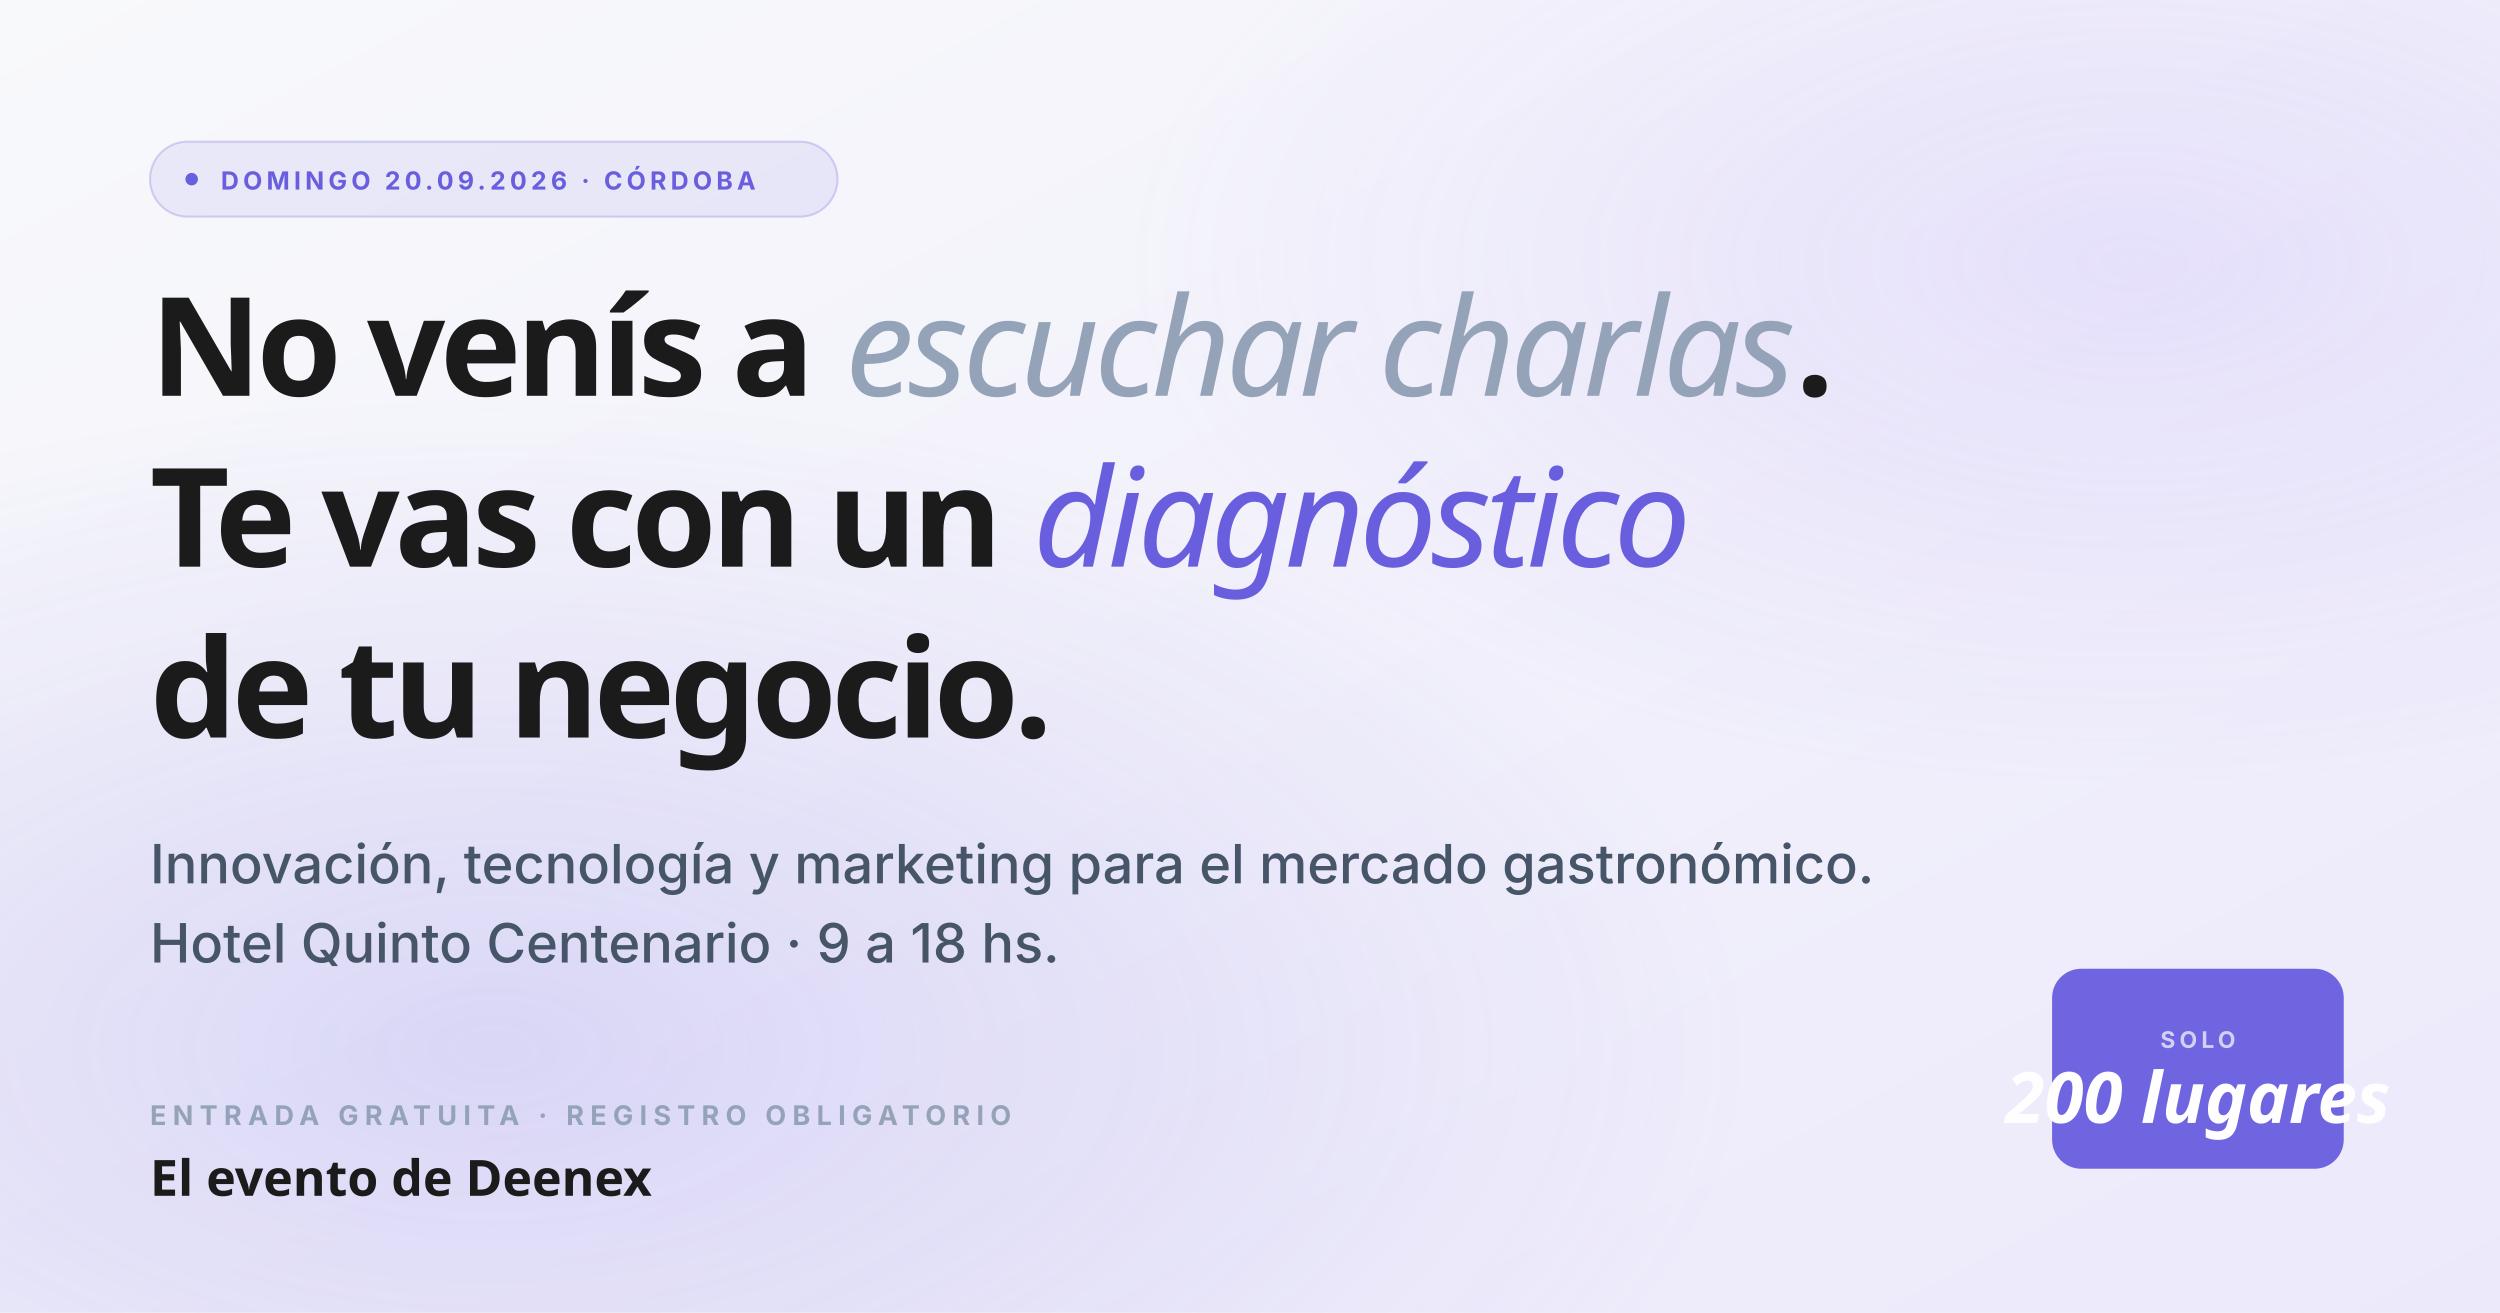
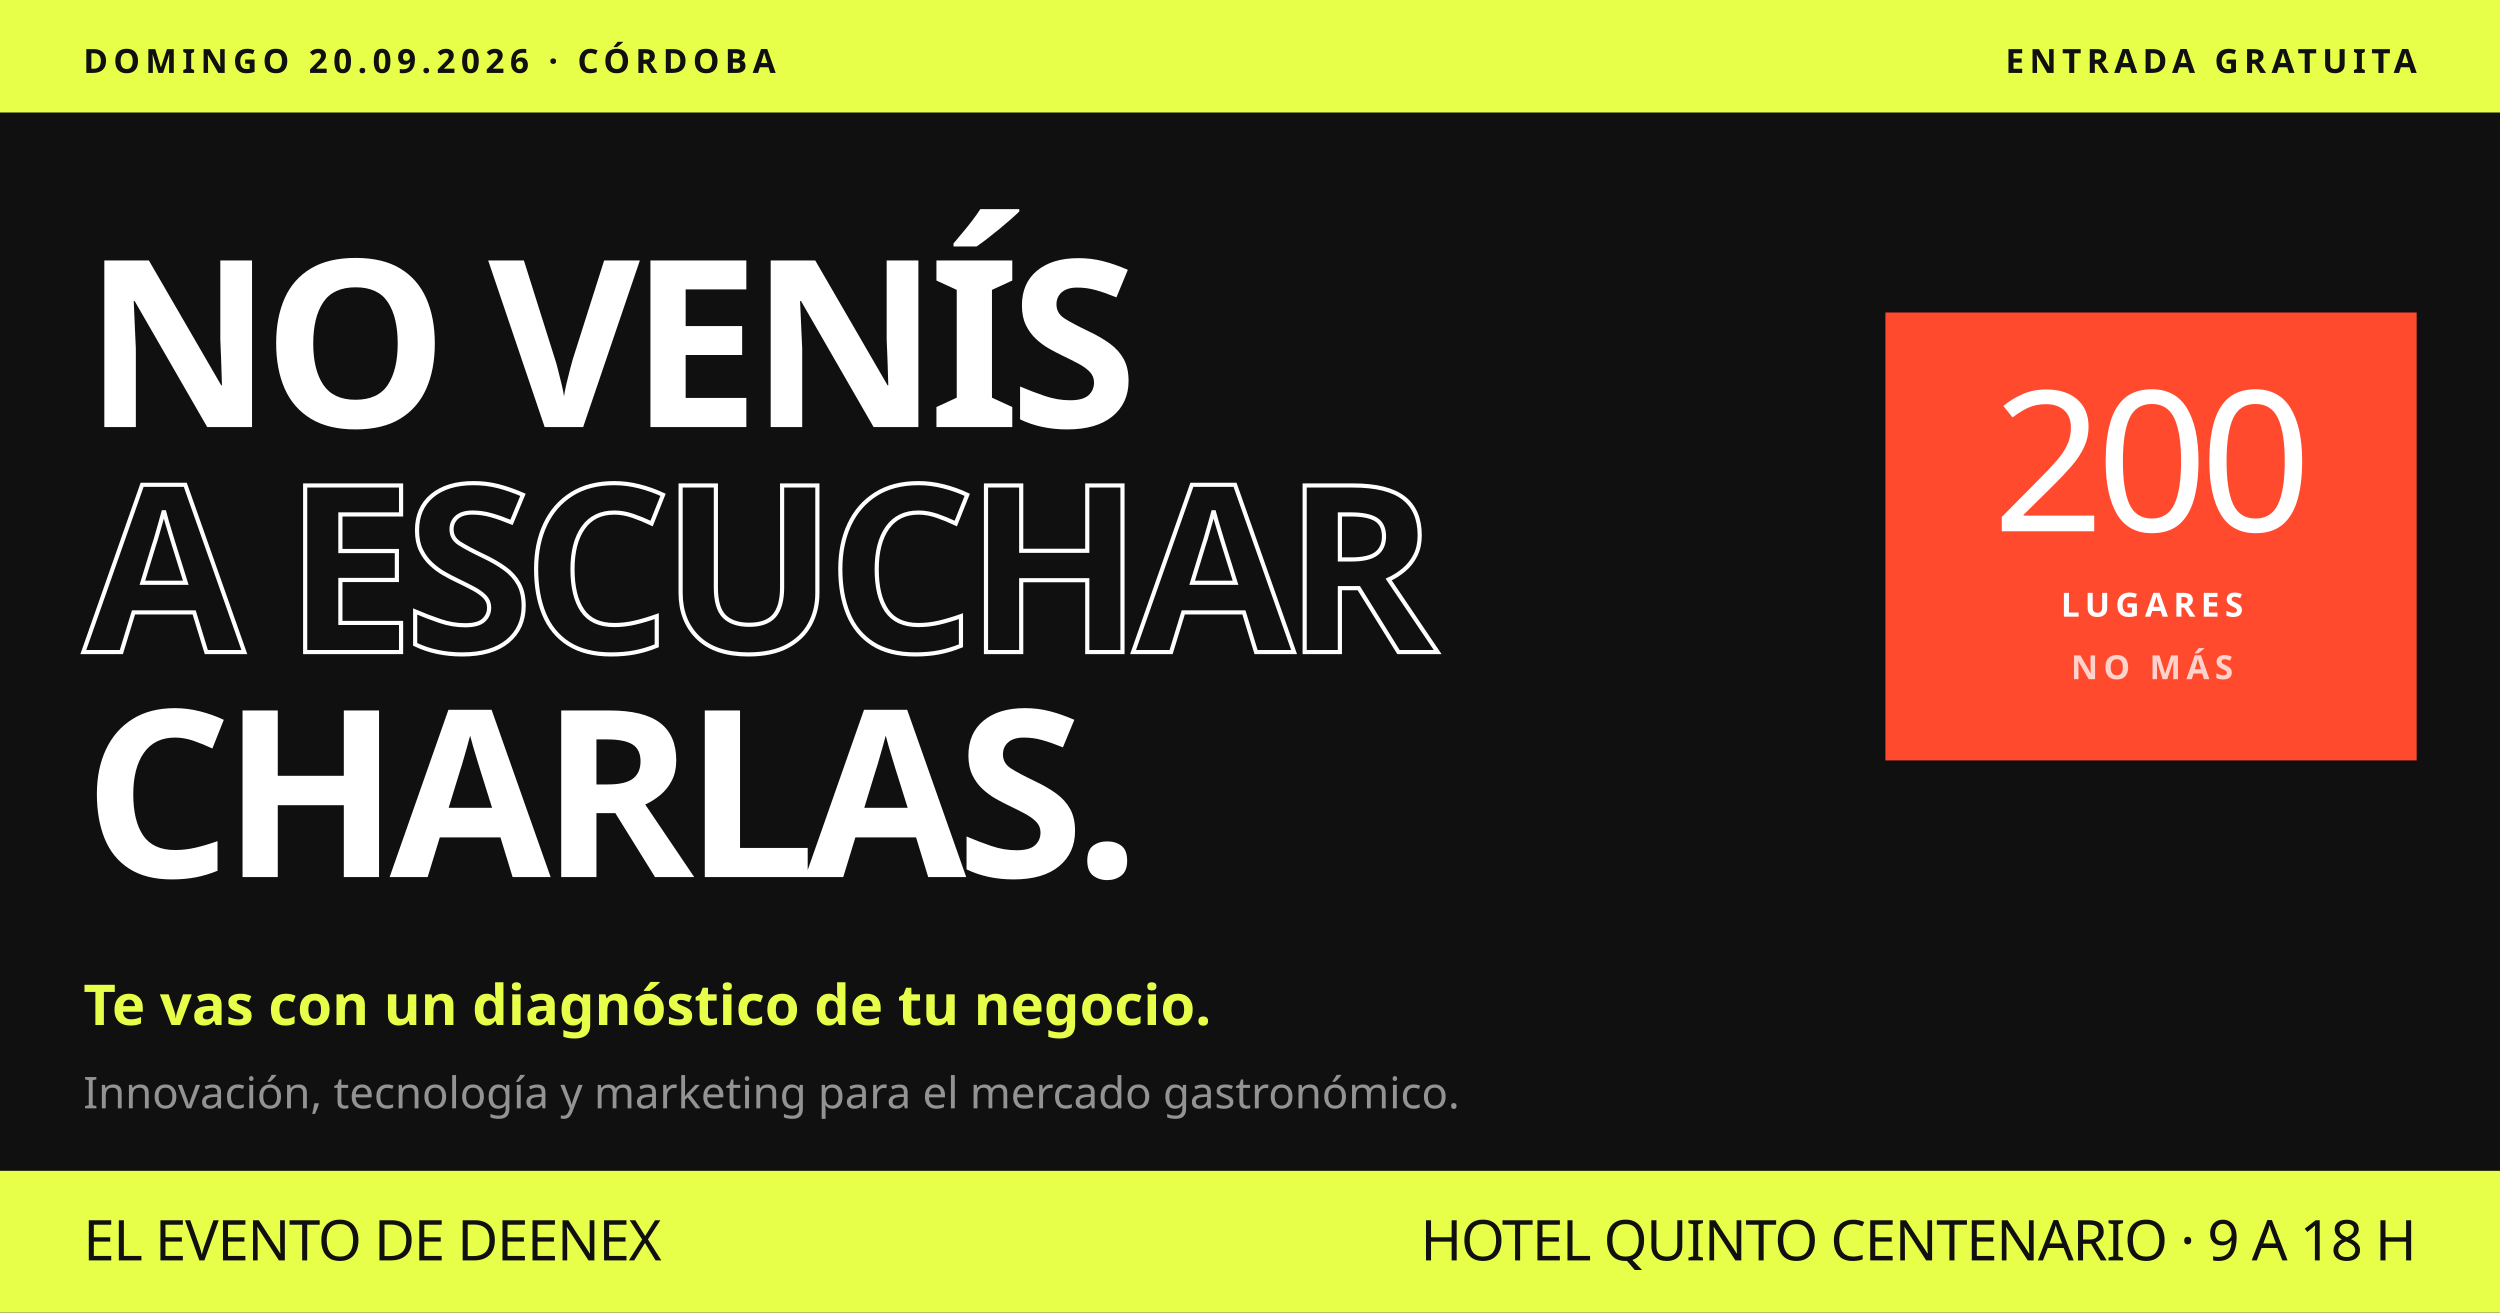
<svg xmlns="http://www.w3.org/2000/svg" viewBox="0 0 1200 630" width="1200" height="630">
-   <defs>
-     <linearGradient id="bg" x1="0%" y1="0%" x2="100%" y2="100%">
-       <stop offset="0%" stop-color="#f8f9fb" />
-       <stop offset="100%" stop-color="#ece9fb" />
-     </linearGradient>
-     <radialGradient id="orb" cx="20%" cy="80%" r="50%">
-       <stop offset="0%" stop-color="#695EDE" stop-opacity="0.18" />
-       <stop offset="100%" stop-color="#695EDE" stop-opacity="0" />
-     </radialGradient>
-     <radialGradient id="orb2" cx="85%" cy="20%" r="40%">
-       <stop offset="0%" stop-color="#A78BFA" stop-opacity="0.16" />
-       <stop offset="100%" stop-color="#A78BFA" stop-opacity="0" />
-     </radialGradient>
-   </defs>
-   <rect width="1200" height="630" fill="url(#bg)" />
-   <rect width="1200" height="630" fill="url(#orb)" />
-   <rect width="1200" height="630" fill="url(#orb2)" />
-   <g transform="translate(72, 68)">
-     <rect width="330" height="36" rx="18" fill="#695EDE" fill-opacity="0.1" stroke="#695EDE" stroke-opacity="0.25" />
-     <circle cx="20" cy="18" r="3" fill="#695EDE" />
-     <text x="34" y="23" font-family="Inter, sans-serif" font-size="12" font-weight="700" letter-spacing="2" fill="#695EDE">DOMINGO 20.09.2026 · CÓRDOBA</text>
-   </g>
-   <text x="72" y="190" font-family="DM Sans, system-ui, sans-serif" font-size="66" font-weight="800" letter-spacing="-2.5" fill="#1B1B1B">No venís a
-     <tspan font-weight="300" font-style="italic" fill="#94a3b8">escuchar charlas</tspan>.
-   </text>
-   <text x="72" y="272" font-family="DM Sans, system-ui, sans-serif" font-size="66" font-weight="800" letter-spacing="-2.5" fill="#1B1B1B">Te vas con un
-     <tspan font-weight="300" font-style="italic" fill="#695EDE">diagnóstico</tspan>
-   </text>
-   <text x="72" y="354" font-family="DM Sans, system-ui, sans-serif" font-size="66" font-weight="800" letter-spacing="-2.5" fill="#1B1B1B">de tu negocio.</text>
-   <text x="72" y="424" font-family="Inter, sans-serif" font-size="26" font-weight="500" fill="#475569">Innovación, tecnología y marketing para el mercado gastronómico.</text>
-   <text x="72" y="462" font-family="Inter, sans-serif" font-size="26" font-weight="500" fill="#475569">Hotel Quinto Centenario · 9 a 18 hs.</text>
-   <text x="72" y="540" font-family="Inter, sans-serif" font-size="13" font-weight="700" letter-spacing="3" fill="#94a3b8">ENTRADA GRATUITA · REGISTRO OBLIGATORIO</text>
-   <text x="72" y="574" font-family="DM Sans, system-ui, sans-serif" font-size="24" font-weight="800" fill="#1B1B1B">El evento de Deenex</text>
-   <g transform="translate(985, 465)" opacity="0.95">
-     <rect width="140" height="96" rx="14" fill="#695EDE" />
-     <text x="70" y="38" text-anchor="middle" font-family="Inter, sans-serif" font-size="11" font-weight="700" letter-spacing="2" fill="#ffffff" fill-opacity="0.7">SOLO</text>
-     <text x="70" y="74" text-anchor="middle" font-family="DM Sans, sans-serif" font-size="34" font-weight="800" font-style="italic" fill="#ffffff">200 lugares</text>
+   <rect width="1200" height="630" fill="#101010" />
+   <rect x="0" y="0" width="1200" height="54" fill="#E8FF4A" />
+   <text x="40" y="35" font-family="Archivo, system-ui, sans-serif" font-size="16" font-weight="800" letter-spacing="2.6" fill="#101010">DOMINGO 20.09.2026 · CÓRDOBA</text>
+   <text x="1160" y="35" text-anchor="end" font-family="Archivo, system-ui, sans-serif" font-size="16" font-weight="800" letter-spacing="2.6" fill="#101010">ENTRADA GRATUITA</text>
+   <text x="40" y="205" font-family="Archivo Black, Archivo, sans-serif" font-size="112" font-weight="900" letter-spacing="-5" fill="#ffffff">NO VENÍS</text>
+   <text x="40" y="313" font-family="Archivo Black, Archivo, sans-serif" font-size="112" font-weight="900" letter-spacing="-5" fill="none" stroke="#ffffff" stroke-width="2">A ESCUCHAR</text>
+   <text x="40" y="421" font-family="Archivo Black, Archivo, sans-serif" font-size="112" font-weight="900" letter-spacing="-5" fill="#ffffff">CHARLAS.</text>
+   <text x="40" y="492" font-family="Archivo, system-ui, sans-serif" font-size="27" font-weight="600" fill="#E8FF4A">Te vas con un diagnóstico de tu negocio.</text>
+   <text x="40" y="532" font-family="Archivo, system-ui, sans-serif" font-size="21" font-weight="500" fill="#ffffff" fill-opacity="0.55">Innovación, tecnología y marketing para el mercado gastronómico.</text>
+   <rect x="0" y="562" width="1200" height="68" fill="#E8FF4A" />
+   <text x="40" y="605" font-family="Archivo Black, Archivo, sans-serif" font-size="27" letter-spacing="-0.6" fill="#101010">EL EVENTO DE DEENEX</text>
+   <text x="1160" y="605" text-anchor="end" font-family="Archivo Black, Archivo, sans-serif" font-size="27" letter-spacing="-0.6" fill="#101010">HOTEL QUINTO CENTENARIO · 9 A 18 H</text>
+   <g transform="translate(905, 150)">
+     <rect width="255" height="215" fill="#FF4A2E" />
+     <text x="128" y="105" text-anchor="middle" font-family="Archivo Black, Archivo, sans-serif" font-size="94" letter-spacing="-4" fill="#ffffff">200</text>
+     <text x="128" y="146" text-anchor="middle" font-family="Archivo, system-ui, sans-serif" font-size="16" font-weight="800" letter-spacing="2.6" fill="#ffffff">LUGARES</text>
+     <text x="128" y="176" text-anchor="middle" font-family="Archivo, system-ui, sans-serif" font-size="16" font-weight="800" letter-spacing="2.6" fill="#ffffff" fill-opacity="0.75">NO MÁS</text>
  </g>
</svg>
